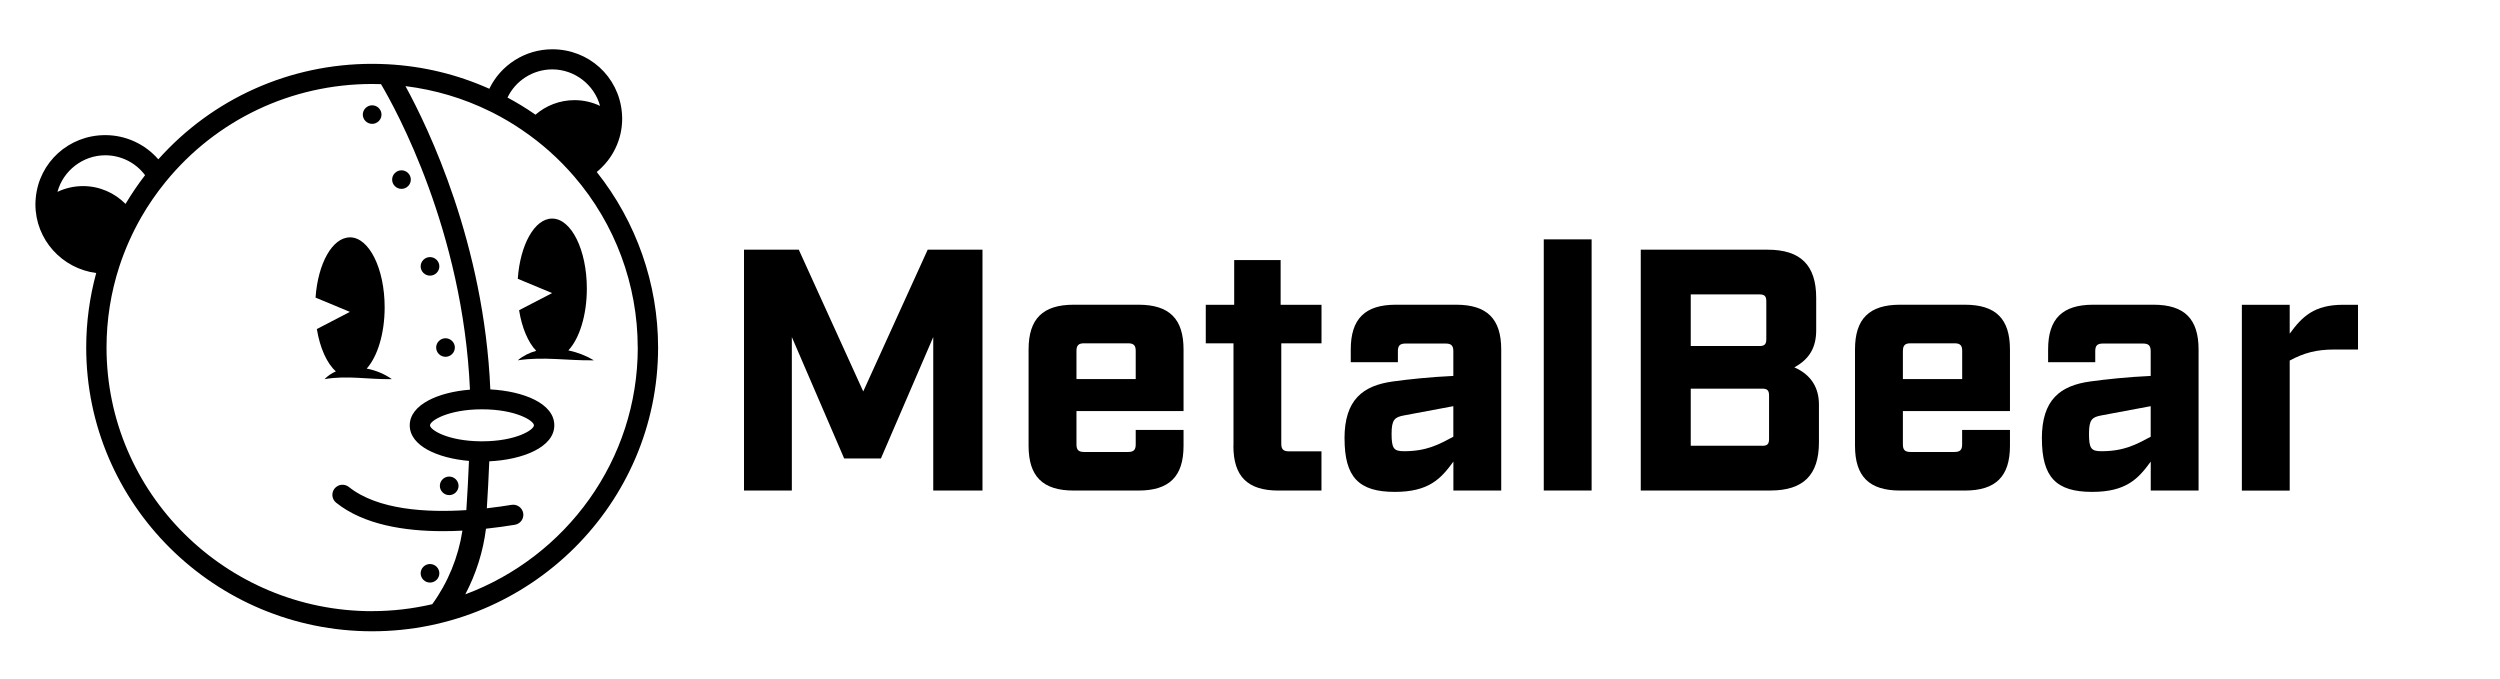
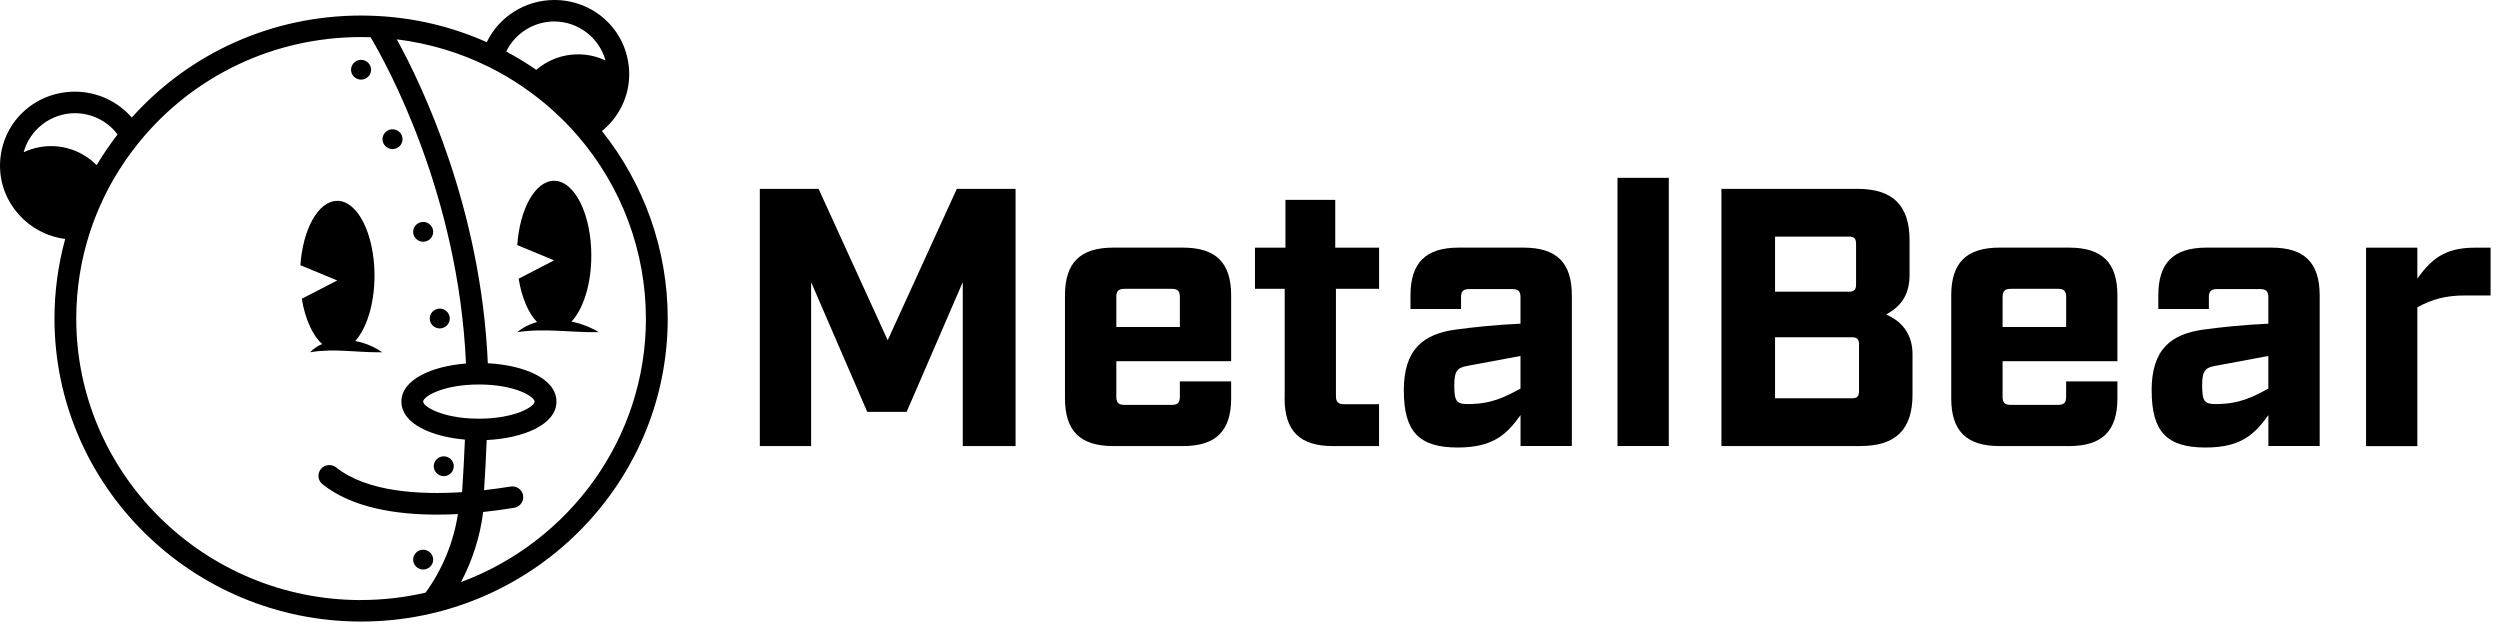
- <svg xmlns="http://www.w3.org/2000/svg" width="291" height="79" viewBox="0 0 291 79" fill="none">
-   <path d="M86.607 29.065H92.979L100.481 45.564L107.983 29.065H114.361V57.096H108.63V39.234L102.537 53.368H98.262L92.17 39.234V57.096H86.602V29.065H86.607Z" fill="black" />
-   <path d="M125.301 47.845V51.73C125.301 52.372 125.545 52.609 126.186 52.609H131.312C131.958 52.609 132.197 52.366 132.197 51.73V50.048H137.765V51.892C137.765 55.459 136.111 57.1 132.517 57.1H124.974C121.381 57.1 119.727 55.459 119.727 51.892V40.677C119.727 37.111 121.381 35.469 124.974 35.469H132.517C136.111 35.469 137.765 37.111 137.765 40.677V47.845H125.295H125.301ZM125.301 40.839V44.123H132.197V40.839C132.197 40.197 131.952 39.96 131.312 39.96H126.186C125.539 39.96 125.301 40.203 125.301 40.839Z" fill="black" />
-   <path d="M143.578 51.893V39.962H140.352V35.476H143.66V30.268H149.065V35.476H153.824V39.962H149.141V51.656C149.141 52.298 149.385 52.535 150.026 52.535H153.818V57.102H148.815C145.221 57.102 143.567 55.46 143.567 51.893H143.578Z" fill="black" />
-   <path d="M156.5 51.048C156.5 46.522 158.638 44.88 162.15 44.4C163.926 44.157 166.466 43.88 169.168 43.758V40.874C169.168 40.232 168.924 39.989 168.283 39.989H163.6C162.954 39.989 162.715 40.232 162.715 40.874V42.157H157.228V40.677C157.228 37.111 158.882 35.469 162.476 35.469H169.495C173.088 35.469 174.742 37.111 174.742 40.677V57.094H169.174V53.73C167.724 55.73 166.309 57.256 162.354 57.256C158.154 57.256 156.506 55.534 156.506 51.048H156.5ZM169.168 50.846V47.279L163.396 48.36C162.348 48.562 161.981 48.84 161.981 50.481C161.981 52.204 162.226 52.522 163.431 52.522C166.093 52.522 167.508 51.718 169.163 50.84L169.168 50.846Z" fill="black" />
-   <path d="M179.695 27.862H185.264V57.096H179.695V27.862Z" fill="black" />
-   <path d="M190.99 29.064H205.755C209.588 29.064 211.405 30.868 211.405 34.672V38.435C211.405 40.32 210.718 41.759 208.86 42.759C210.875 43.638 211.725 45.204 211.725 47.083V51.488C211.725 55.292 209.908 57.095 206.076 57.095H190.984V29.064H190.99ZM204.788 40.279C205.394 40.279 205.598 40.077 205.598 39.476V35.071C205.598 34.469 205.394 34.267 204.788 34.267H196.803V40.273H204.788V40.279ZM205.115 51.893C205.72 51.893 205.918 51.69 205.918 51.089V46.042C205.918 45.441 205.715 45.239 205.115 45.239H196.803V51.887H205.115V51.893Z" fill="black" />
-   <path d="M221.496 47.845V51.73C221.496 52.372 221.741 52.609 222.381 52.609H227.507C228.153 52.609 228.392 52.366 228.392 51.73V50.048H233.96V51.892C233.96 55.459 232.306 57.1 228.713 57.1H221.17C217.576 57.1 215.922 55.459 215.922 51.892V40.677C215.922 37.111 217.576 35.469 221.17 35.469H228.713C232.306 35.469 233.96 37.111 233.96 40.677V47.845H221.49H221.496ZM221.496 40.839V44.123H228.398V40.839C228.398 40.197 228.153 39.96 227.513 39.96H222.387C221.741 39.96 221.502 40.203 221.502 40.839H221.496Z" fill="black" />
-   <path d="M237.672 51.048C237.672 46.522 239.809 44.88 243.322 44.4C245.098 44.157 247.638 43.88 250.34 43.758V40.874C250.34 40.232 250.096 39.989 249.455 39.989H244.772C244.125 39.989 243.887 40.232 243.887 40.874V42.157H238.4V40.677C238.4 37.111 240.054 35.469 243.648 35.469H250.666C254.26 35.469 255.914 37.111 255.914 40.677V57.094H250.346V53.73C248.896 55.73 247.48 57.256 243.526 57.256C239.326 57.256 237.678 55.534 237.678 51.048H237.672ZM250.34 50.846V47.279L244.568 48.36C243.52 48.562 243.159 48.84 243.159 50.481C243.159 52.204 243.403 52.522 244.609 52.522C247.271 52.522 248.686 51.718 250.34 50.84V50.846Z" fill="black" />
-   <path d="M260.953 35.476H266.521V38.84C267.972 36.84 269.387 35.476 272.736 35.476H274.472V40.684H271.728C269.591 40.684 268.176 41.083 266.521 41.967V57.107H260.953V35.481V35.476Z" fill="black" />
-   <path d="M60.263 41.947C60.897 41.408 61.635 41.052 62.415 40.834C61.476 39.86 60.751 38.167 60.422 36.11L64.267 34.114L60.269 32.451C60.544 28.49 62.226 25.441 64.267 25.441C66.498 25.441 68.308 29.088 68.308 33.588C68.308 36.709 67.437 39.419 66.157 40.785C67.224 41.009 68.254 41.414 69.125 41.941C66.041 41.995 63.298 41.481 60.263 41.941V41.947Z" fill="black" />
-   <path d="M40.734 27.625C42.964 27.625 44.774 31.272 44.774 35.772C44.774 38.844 43.933 41.511 42.684 42.903C43.757 43.108 44.787 43.544 45.609 44.13C42.849 44.185 40.478 43.671 37.778 44.13C38.162 43.737 38.613 43.441 39.094 43.229C38.052 42.298 37.241 40.508 36.882 38.3L40.727 36.304L36.729 34.641C37.004 30.679 38.686 27.631 40.727 27.631L40.734 27.625Z" fill="black" />
-   <path d="M4.123 23.79C4.123 23.548 4.135 23.3 4.16 23.058C4.538 18.879 8.018 15.728 12.254 15.728C14.649 15.728 16.898 16.78 18.428 18.546C24.748 11.464 33.731 7.43 43.318 7.43C43.879 7.43 44.458 7.448 45.098 7.478C49.236 7.696 53.216 8.658 56.958 10.333C58.281 7.569 61.127 5.736 64.29 5.736C68.526 5.736 72 8.887 72.384 13.073C72.402 13.309 72.421 13.556 72.421 13.799C72.421 14.016 72.415 14.24 72.396 14.403C72.39 14.536 72.378 14.663 72.36 14.803C72.317 15.117 72.274 15.359 72.226 15.571C72.195 15.71 72.159 15.837 72.128 15.958C72.085 16.109 72.043 16.248 71.994 16.387C71.884 16.708 71.756 17.022 71.622 17.288C71.567 17.403 71.506 17.518 71.439 17.639C71.171 18.141 70.836 18.619 70.458 19.048L70.415 19.097C70.373 19.145 70.336 19.187 70.293 19.23C70.123 19.417 69.934 19.605 69.757 19.762L69.495 19.992C69.495 19.992 69.471 20.01 69.459 20.016C74.072 25.822 76.602 33.025 76.602 40.453C76.602 58.663 61.669 73.481 43.318 73.481C24.967 73.481 10.035 58.663 10.035 40.453C10.035 37.507 10.431 34.598 11.199 31.779C7.213 31.265 4.123 27.884 4.123 23.79ZM69.849 12.335C69.19 9.885 66.911 8.077 64.284 8.077C62.035 8.077 60.012 9.389 59.073 11.355C60.146 11.93 61.182 12.559 62.157 13.23C62.212 13.272 62.267 13.315 62.328 13.351C63.547 12.299 65.131 11.657 66.874 11.657C67.941 11.657 68.947 11.899 69.849 12.329V12.335ZM74.231 40.453C74.231 33.152 71.604 26.076 66.832 20.536C65.07 18.492 63.053 16.683 60.816 15.165C59.719 14.409 58.543 13.714 57.324 13.097L57.074 12.976C53.954 11.434 50.638 10.454 47.195 10.024C49.882 14.935 56.343 28.374 57.074 45.327C60.92 45.533 64.522 46.954 64.522 49.507C64.522 52.059 60.841 53.516 56.952 53.698C56.879 55.549 56.782 57.381 56.666 59.165C57.781 59.038 58.762 58.893 59.536 58.766C60.176 58.657 60.792 59.087 60.902 59.728C61.011 60.369 60.579 60.974 59.932 61.083C58.945 61.246 57.799 61.409 56.568 61.542C56.239 64.197 55.41 66.804 54.161 69.181C65.875 64.814 74.237 53.583 74.237 40.453H74.231ZM56.105 51.369C60.036 51.369 62.151 50.045 62.151 49.507C62.151 48.968 60.03 47.644 56.105 47.644H56.062C52.162 47.656 50.053 48.968 50.053 49.507C50.053 50.045 52.131 51.339 55.971 51.369H56.105ZM43.318 71.135C45.726 71.135 48.066 70.85 50.315 70.33C52.144 67.808 53.356 64.838 53.826 61.766C53.082 61.808 52.314 61.827 51.546 61.827C47.073 61.827 42.325 61.077 39.125 58.512C38.619 58.107 38.54 57.369 38.948 56.861C39.357 56.359 40.1 56.274 40.612 56.686C43.971 59.371 49.7 59.673 54.283 59.377C54.405 57.508 54.508 55.591 54.587 53.65C50.973 53.335 47.694 51.92 47.694 49.507C47.694 47.093 51.034 45.642 54.703 45.358C53.887 26.838 46.061 12.686 44.348 9.795C43.995 9.783 43.648 9.776 43.318 9.776C33.926 9.776 25.156 13.938 19.256 21.195C18.214 22.471 17.27 23.844 16.447 25.272C15.392 27.116 14.533 29.052 13.887 31.029C12.9 34.072 12.4 37.241 12.4 40.459C12.4 57.375 26.271 71.141 43.318 71.141V71.135ZM9.663 21.661C11.608 21.661 13.351 22.465 14.612 23.735C15.301 22.58 16.063 21.455 16.886 20.391C15.807 18.945 14.094 18.075 12.254 18.075C9.627 18.075 7.347 19.883 6.689 22.332C7.591 21.903 8.597 21.661 9.663 21.661Z" fill="black" />
-   <path d="M42.55 14.1C42.124 13.676 42.124 12.999 42.55 12.575C42.977 12.152 43.66 12.152 44.086 12.575C44.513 12.999 44.513 13.676 44.086 14.1C43.66 14.523 42.977 14.523 42.55 14.1Z" fill="black" />
-   <path d="M47.5 20.143C47.927 20.566 47.927 21.244 47.5 21.667C47.074 22.09 46.391 22.09 45.965 21.667C45.538 21.244 45.538 20.566 45.965 20.143C46.391 19.719 47.074 19.719 47.5 20.143Z" fill="black" />
-   <path d="M50.821 30.243C51.247 30.667 51.247 31.344 50.821 31.767C50.394 32.191 49.711 32.191 49.285 31.767C48.858 31.344 48.858 30.667 49.285 30.243C49.711 29.82 50.394 29.82 50.821 30.243Z" fill="black" />
-   <path d="M52.625 39.691C53.052 40.114 53.052 40.791 52.625 41.215C52.199 41.638 51.516 41.638 51.09 41.215C50.663 40.791 50.663 40.114 51.09 39.691C51.516 39.267 52.199 39.267 52.625 39.691Z" fill="black" />
-   <path d="M53.055 55.79C53.482 56.214 53.482 56.891 53.055 57.314C52.628 57.738 51.946 57.738 51.519 57.314C51.093 56.891 51.093 56.214 51.519 55.79C51.946 55.367 52.628 55.367 53.055 55.79Z" fill="black" />
-   <path d="M50.821 65.97C51.247 66.393 51.247 67.071 50.821 67.494C50.394 67.917 49.711 67.917 49.285 67.494C48.858 67.071 48.858 66.393 49.285 65.97C49.711 65.546 50.394 65.546 50.821 65.97Z" fill="black" />
+ <svg xmlns="http://www.w3.org/2000/svg" class="w-full h-auto" viewBox="0 0 239 60" fill="none">
+   <path d="M72.644 18.056H78.257L84.864 32.527L91.471 18.056H97.088V42.642H92.04V26.974L86.675 39.372H82.909L77.543 26.974V42.642H72.639V18.056H72.644Z" fill="black" />
+   <path d="M106.721 34.528V37.935C106.721 38.498 106.936 38.706 107.5 38.706H112.015C112.584 38.706 112.794 38.493 112.794 37.935V36.459H117.698V38.077C117.698 41.205 116.242 42.645 113.076 42.645H106.433C103.268 42.645 101.811 41.205 101.811 38.077V28.24C101.811 25.112 103.268 23.672 106.433 23.672H113.076C116.242 23.672 117.698 25.112 117.698 28.24V34.528H106.715H106.721ZM106.721 28.382V31.262H112.794V28.382C112.794 27.82 112.579 27.612 112.015 27.612H107.5C106.931 27.612 106.721 27.825 106.721 28.382Z" fill="black" />
+   <path d="M122.817 38.078V27.612H119.975V23.678H122.889V19.109H127.65V23.678H131.841V27.612H127.716V37.87C127.716 38.433 127.932 38.641 128.496 38.641H131.836V42.646H127.429C124.264 42.646 122.807 41.206 122.807 38.078H122.817Z" fill="black" />
+   <path d="M134.202 37.337C134.202 33.367 136.085 31.927 139.178 31.506C140.742 31.293 142.979 31.049 145.359 30.943V28.413C145.359 27.85 145.144 27.637 144.58 27.637H140.455C139.886 27.637 139.675 27.85 139.675 28.413V29.538H134.843V28.24C134.843 25.112 136.3 23.672 139.465 23.672H145.647C148.812 23.672 150.269 25.112 150.269 28.24V42.64H145.364V39.689C144.087 41.444 142.841 42.782 139.357 42.782C135.659 42.782 134.207 41.271 134.207 37.337H134.202ZM145.359 37.159V34.031L140.276 34.979C139.352 35.156 139.029 35.4 139.029 36.84C139.029 38.351 139.245 38.63 140.306 38.63C142.651 38.63 143.897 37.925 145.354 37.154L145.359 37.159Z" fill="black" />
+   <path d="M154.632 17H159.536V42.641H154.632V17Z" fill="black" />
+   <path d="M164.574 18.055H177.578C180.954 18.055 182.554 19.637 182.554 22.973V26.274C182.554 27.927 181.949 29.189 180.313 30.067C182.088 30.837 182.836 32.211 182.836 33.859V37.723C182.836 41.059 181.236 42.641 177.861 42.641H164.569V18.055H164.574ZM176.727 27.891C177.26 27.891 177.44 27.714 177.44 27.186V23.323C177.44 22.796 177.26 22.618 176.727 22.618H169.694V27.886H176.727V27.891ZM177.014 38.078C177.548 38.078 177.722 37.9 177.722 37.373V32.947C177.722 32.419 177.542 32.242 177.014 32.242H169.694V38.073H177.014V38.078Z" fill="black" />
+   <path d="M191.447 34.528V37.935C191.447 38.498 191.663 38.706 192.227 38.706H196.741C197.311 38.706 197.521 38.493 197.521 37.935V36.459H202.425V38.077C202.425 41.205 200.968 42.645 197.803 42.645H191.16C187.995 42.645 186.538 41.205 186.538 38.077V28.24C186.538 25.112 187.995 23.672 191.16 23.672H197.803C200.968 23.672 202.425 25.112 202.425 28.24V34.528H191.442H191.447ZM191.447 28.382V31.262H197.526V28.382C197.526 27.82 197.311 27.612 196.746 27.612H192.232C191.663 27.612 191.452 27.825 191.452 28.382H191.447Z" fill="black" />
+   <path d="M205.694 37.337C205.694 33.367 207.577 31.927 210.67 31.506C212.235 31.293 214.471 31.049 216.852 30.943V28.413C216.852 27.85 216.636 27.637 216.072 27.637H211.947C211.378 27.637 211.168 27.85 211.168 28.413V29.538H206.335V28.24C206.335 25.112 207.792 23.672 210.957 23.672H217.139C220.304 23.672 221.761 25.112 221.761 28.24V42.64H216.857V39.689C215.579 41.444 214.333 42.782 210.85 42.782C207.151 42.782 205.699 41.271 205.699 37.337H205.694ZM216.852 37.159V34.031L211.768 34.979C210.844 35.156 210.526 35.4 210.526 36.84C210.526 38.351 210.742 38.63 211.804 38.63C214.148 38.63 215.395 37.925 216.852 37.154V37.159Z" fill="black" />
+   <path d="M226.194 23.678H231.098V26.629C232.376 24.874 233.622 23.678 236.572 23.678H238.1V28.246H235.684C233.802 28.246 232.555 28.596 231.098 29.372V42.651H226.194V23.683V23.678Z" fill="black" />
+   <path d="M49.444 31.76C50.002 31.288 50.652 30.975 51.339 30.784C50.512 29.93 49.874 28.445 49.584 26.641L52.971 24.89L49.45 23.432C49.691 19.957 51.173 17.283 52.971 17.283C54.935 17.283 56.53 20.482 56.53 24.429C56.53 27.166 55.762 29.543 54.635 30.742C55.574 30.938 56.481 31.294 57.249 31.755C54.533 31.803 52.117 31.352 49.444 31.755V31.76Z" fill="black" />
+   <path d="M32.244 19.199C34.209 19.199 35.803 22.398 35.803 26.345C35.803 29.04 35.062 31.379 33.962 32.599C34.906 32.78 35.813 33.162 36.538 33.676C34.106 33.724 32.018 33.273 29.64 33.676C29.979 33.331 30.376 33.072 30.8 32.886C29.882 32.069 29.168 30.499 28.851 28.562L32.239 26.812L28.717 25.353C28.959 21.878 30.44 19.204 32.239 19.204L32.244 19.199Z" fill="black" />
+   <path d="M0.001 15.835C0.001 15.623 0.012 15.405 0.033 15.193C0.366 11.528 3.431 8.764 7.162 8.764C9.271 8.764 11.252 9.687 12.599 11.236C18.166 5.024 26.078 1.485 34.521 1.485C35.015 1.485 35.525 1.501 36.089 1.528C39.733 1.719 43.239 2.562 46.535 4.032C47.699 1.607 50.206 0 52.992 0C56.723 0 59.782 2.764 60.12 6.435C60.136 6.642 60.153 6.859 60.153 7.071C60.153 7.262 60.147 7.459 60.131 7.602C60.126 7.719 60.115 7.83 60.099 7.952C60.061 8.228 60.024 8.44 59.981 8.626C59.954 8.748 59.922 8.859 59.895 8.965C59.857 9.098 59.82 9.22 59.777 9.342C59.68 9.623 59.568 9.899 59.45 10.132C59.401 10.233 59.347 10.334 59.288 10.44C59.052 10.88 58.757 11.3 58.424 11.676L58.387 11.719C58.349 11.761 58.317 11.798 58.279 11.835C58.129 12 57.963 12.164 57.807 12.302L57.576 12.504C57.576 12.504 57.555 12.52 57.544 12.525C61.607 17.618 63.835 23.936 63.835 30.45C63.835 46.423 50.684 59.42 34.521 59.42C18.359 59.42 5.208 46.423 5.208 30.45C5.208 27.867 5.557 25.315 6.233 22.843C2.722 22.392 0.001 19.427 0.001 15.835ZM57.887 5.788C57.308 3.639 55.3 2.053 52.987 2.053C51.006 2.053 49.224 3.204 48.397 4.928C49.342 5.432 50.254 5.984 51.113 6.573C51.161 6.61 51.21 6.647 51.264 6.679C52.337 5.756 53.733 5.194 55.268 5.194C56.207 5.194 57.093 5.406 57.887 5.782V5.788ZM61.747 30.45C61.747 24.047 59.433 17.84 55.23 12.981C53.679 11.188 51.902 9.602 49.932 8.27C48.966 7.607 47.93 6.997 46.857 6.456L46.636 6.35C43.888 4.997 40.968 4.138 37.935 3.761C40.302 8.069 45.992 19.856 46.636 34.726C50.024 34.906 53.196 36.153 53.196 38.392C53.196 40.63 49.954 41.909 46.529 42.068C46.465 43.691 46.379 45.299 46.277 46.864C47.259 46.752 48.123 46.625 48.805 46.514C49.369 46.418 49.911 46.795 50.008 47.357C50.104 47.919 49.723 48.45 49.154 48.545C48.284 48.688 47.275 48.832 46.191 48.948C45.901 51.277 45.171 53.564 44.071 55.648C54.388 51.818 61.752 41.967 61.752 30.45H61.747ZM45.783 40.026C49.245 40.026 51.108 38.864 51.108 38.392C51.108 37.919 49.24 36.758 45.783 36.758H45.745C42.31 36.768 40.453 37.919 40.453 38.392C40.453 38.864 42.283 39.999 45.665 40.026H45.783ZM34.521 57.362C36.642 57.362 38.703 57.113 40.684 56.657C42.294 54.444 43.362 51.84 43.775 49.145C43.121 49.182 42.444 49.198 41.768 49.198C37.828 49.198 33.646 48.54 30.828 46.291C30.383 45.935 30.313 45.288 30.673 44.842C31.032 44.402 31.687 44.328 32.138 44.689C35.096 47.044 40.141 47.309 44.178 47.049C44.285 45.41 44.377 43.728 44.446 42.026C41.263 41.75 38.375 40.508 38.375 38.392C38.375 36.275 41.317 35.002 44.548 34.752C43.829 18.509 36.937 6.095 35.428 3.56C35.117 3.549 34.811 3.544 34.521 3.544C26.25 3.544 18.525 7.193 13.329 13.559C12.411 14.679 11.579 15.883 10.855 17.135C9.926 18.753 9.169 20.45 8.6 22.185C7.731 24.854 7.29 27.633 7.29 30.456C7.29 45.293 19.508 57.367 34.521 57.367V57.362ZM4.88 13.968C6.593 13.968 8.128 14.673 9.239 15.787C9.845 14.774 10.516 13.787 11.241 12.854C10.291 11.586 8.783 10.822 7.162 10.822C4.848 10.822 2.84 12.408 2.261 14.557C3.055 14.18 3.941 13.968 4.88 13.968Z" fill="black" />
+   <path d="M33.841 7.335C33.465 6.964 33.465 6.37 33.841 5.998C34.217 5.627 34.818 5.627 35.194 5.998C35.569 6.37 35.569 6.964 35.194 7.335C34.818 7.706 34.217 7.706 33.841 7.335Z" fill="black" />
+   <path d="M38.202 12.636C38.577 13.007 38.577 13.601 38.202 13.973C37.826 14.344 37.225 14.344 36.849 13.973C36.473 13.601 36.473 13.007 36.849 12.636C37.225 12.265 37.826 12.265 38.202 12.636Z" fill="black" />
+   <path d="M41.131 21.495C41.507 21.867 41.507 22.461 41.131 22.832C40.755 23.203 40.154 23.203 39.779 22.832C39.403 22.461 39.403 21.867 39.779 21.495C40.154 21.124 40.755 21.124 41.131 21.495Z" fill="black" />
+   <path d="M42.717 29.781C43.093 30.153 43.093 30.747 42.717 31.118C42.342 31.49 41.74 31.49 41.364 31.118C40.989 30.747 40.989 30.153 41.364 29.781C41.74 29.41 42.342 29.41 42.717 29.781Z" fill="black" />
+   <path d="M43.1 43.904C43.476 44.275 43.476 44.869 43.1 45.24C42.724 45.612 42.123 45.612 41.747 45.24C41.372 44.869 41.372 44.275 41.747 43.904C42.123 43.532 42.724 43.532 43.1 43.904Z" fill="black" />
+   <path d="M41.131 52.832C41.507 53.204 41.507 53.798 41.131 54.169C40.755 54.54 40.154 54.54 39.779 54.169C39.403 53.798 39.403 53.204 39.779 52.832C40.154 52.461 40.755 52.461 41.131 52.832Z" fill="black" />
</svg>
